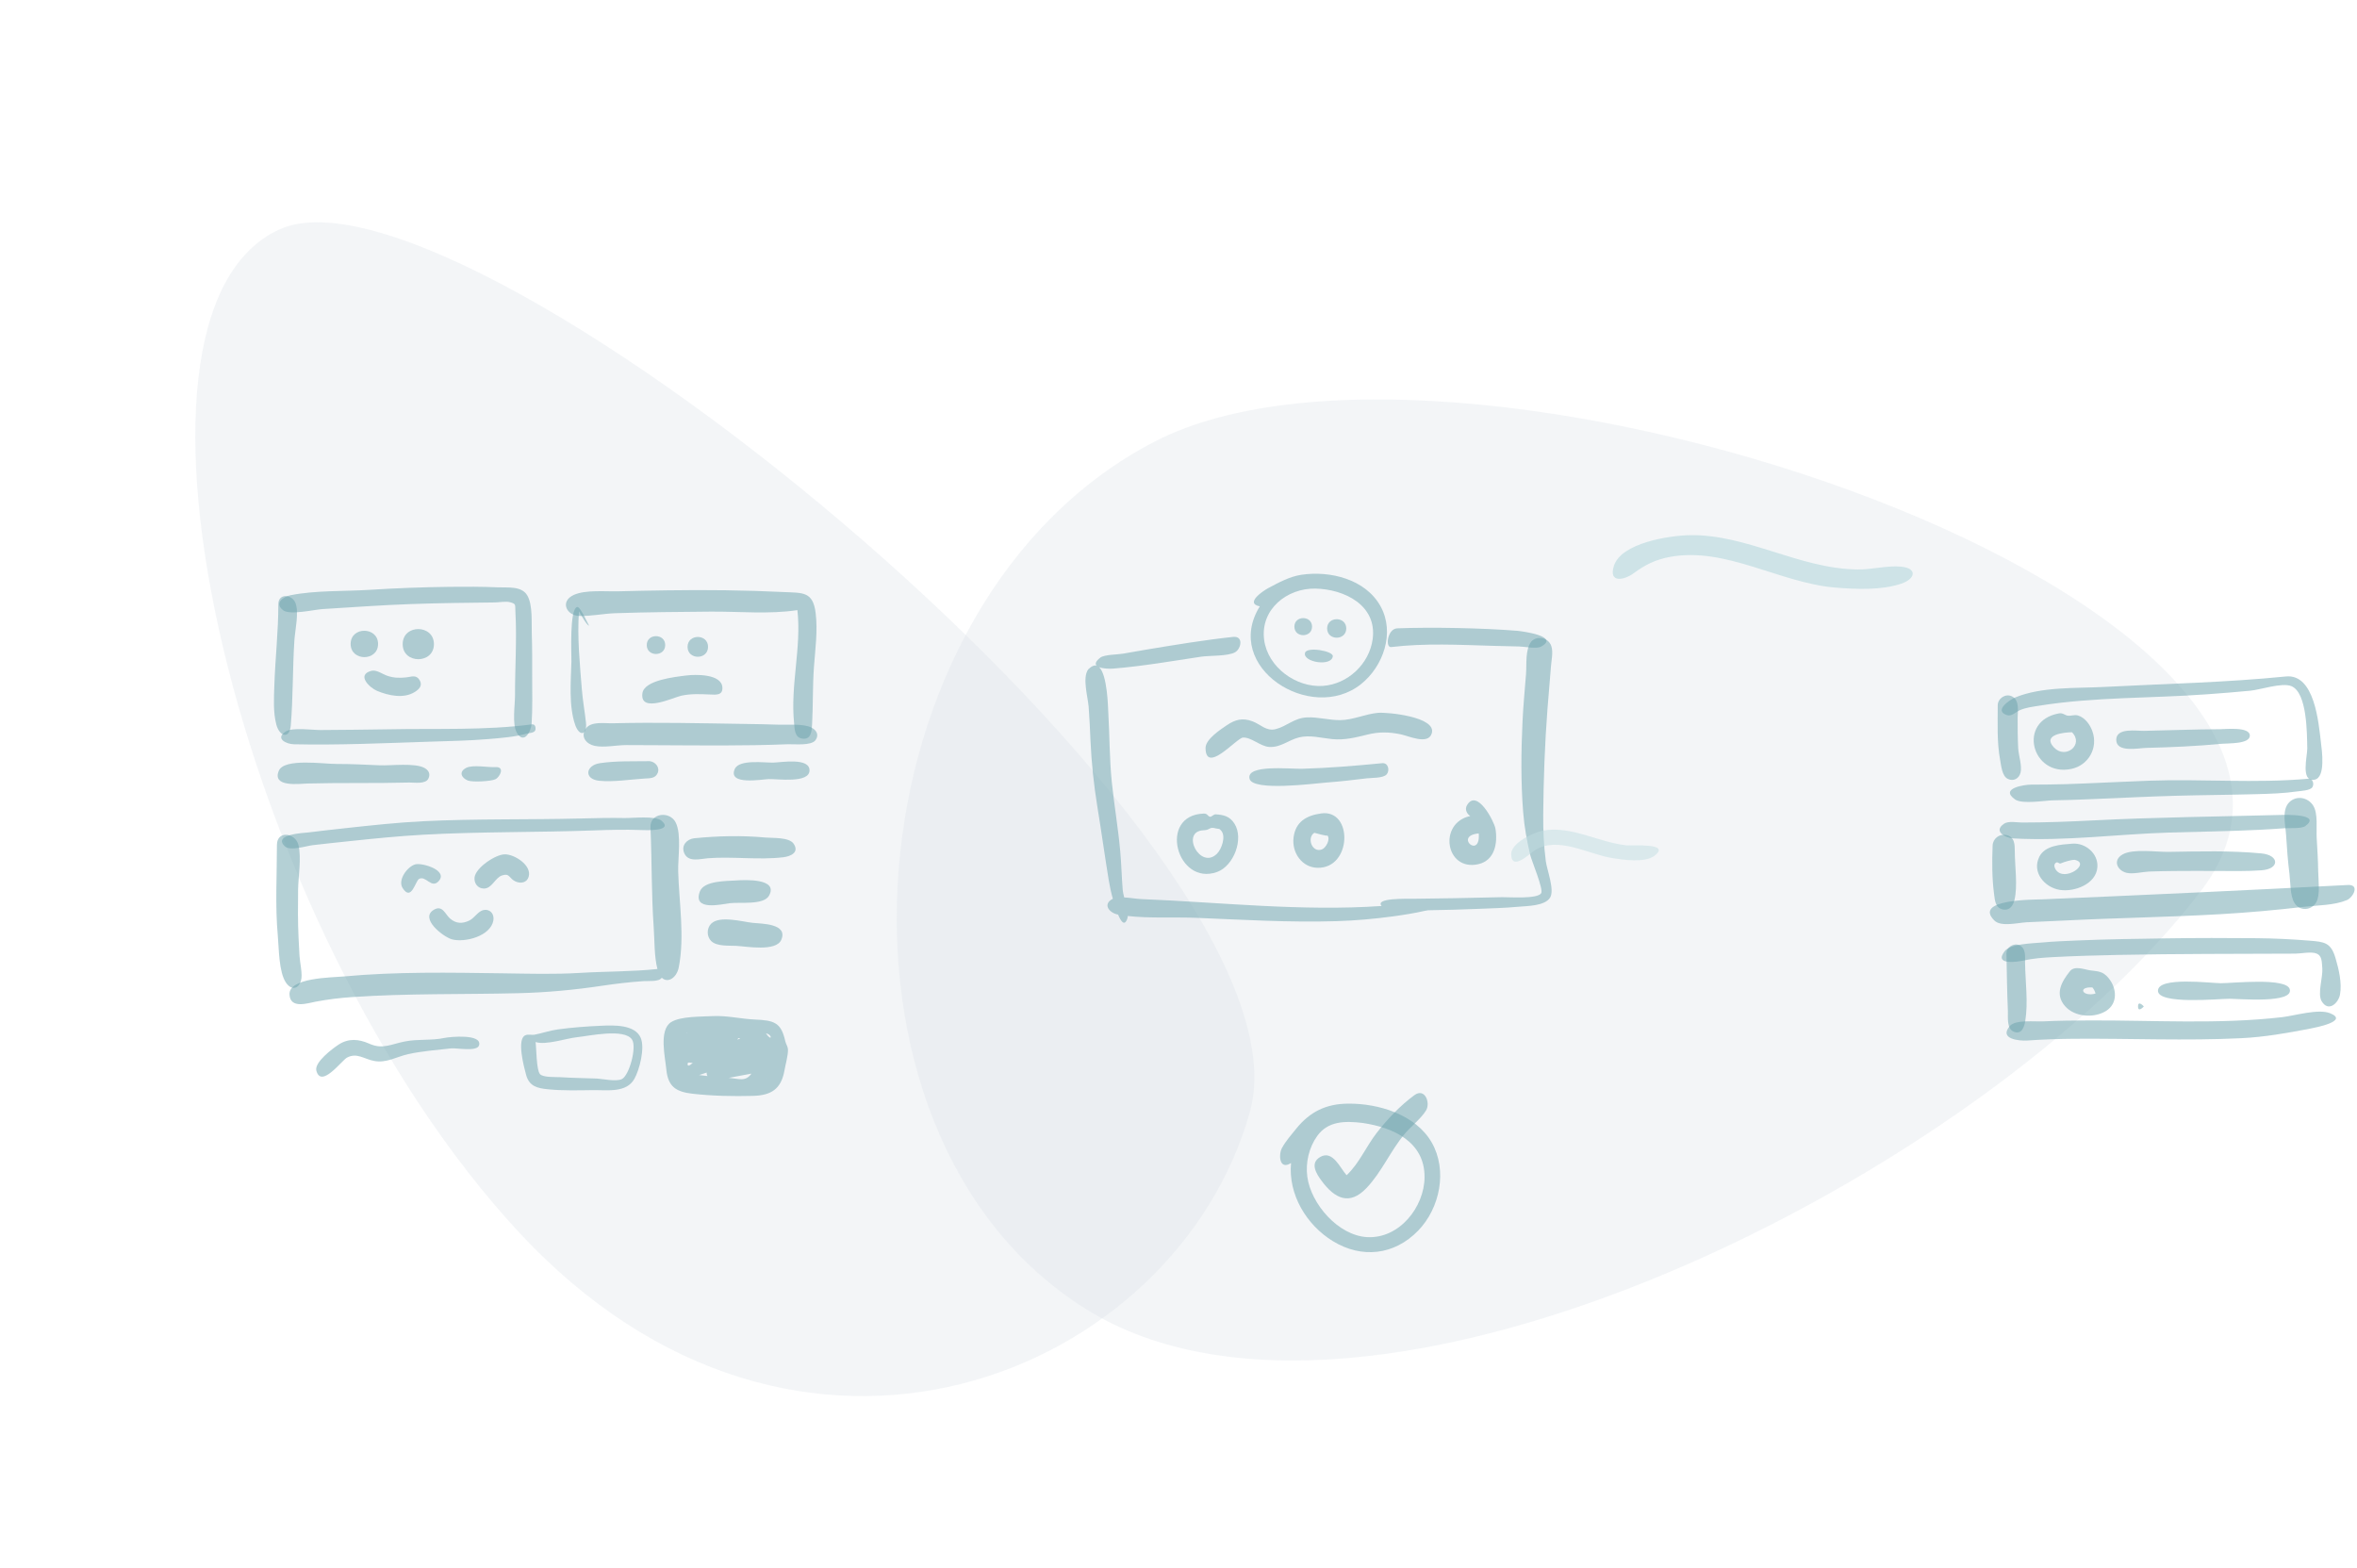
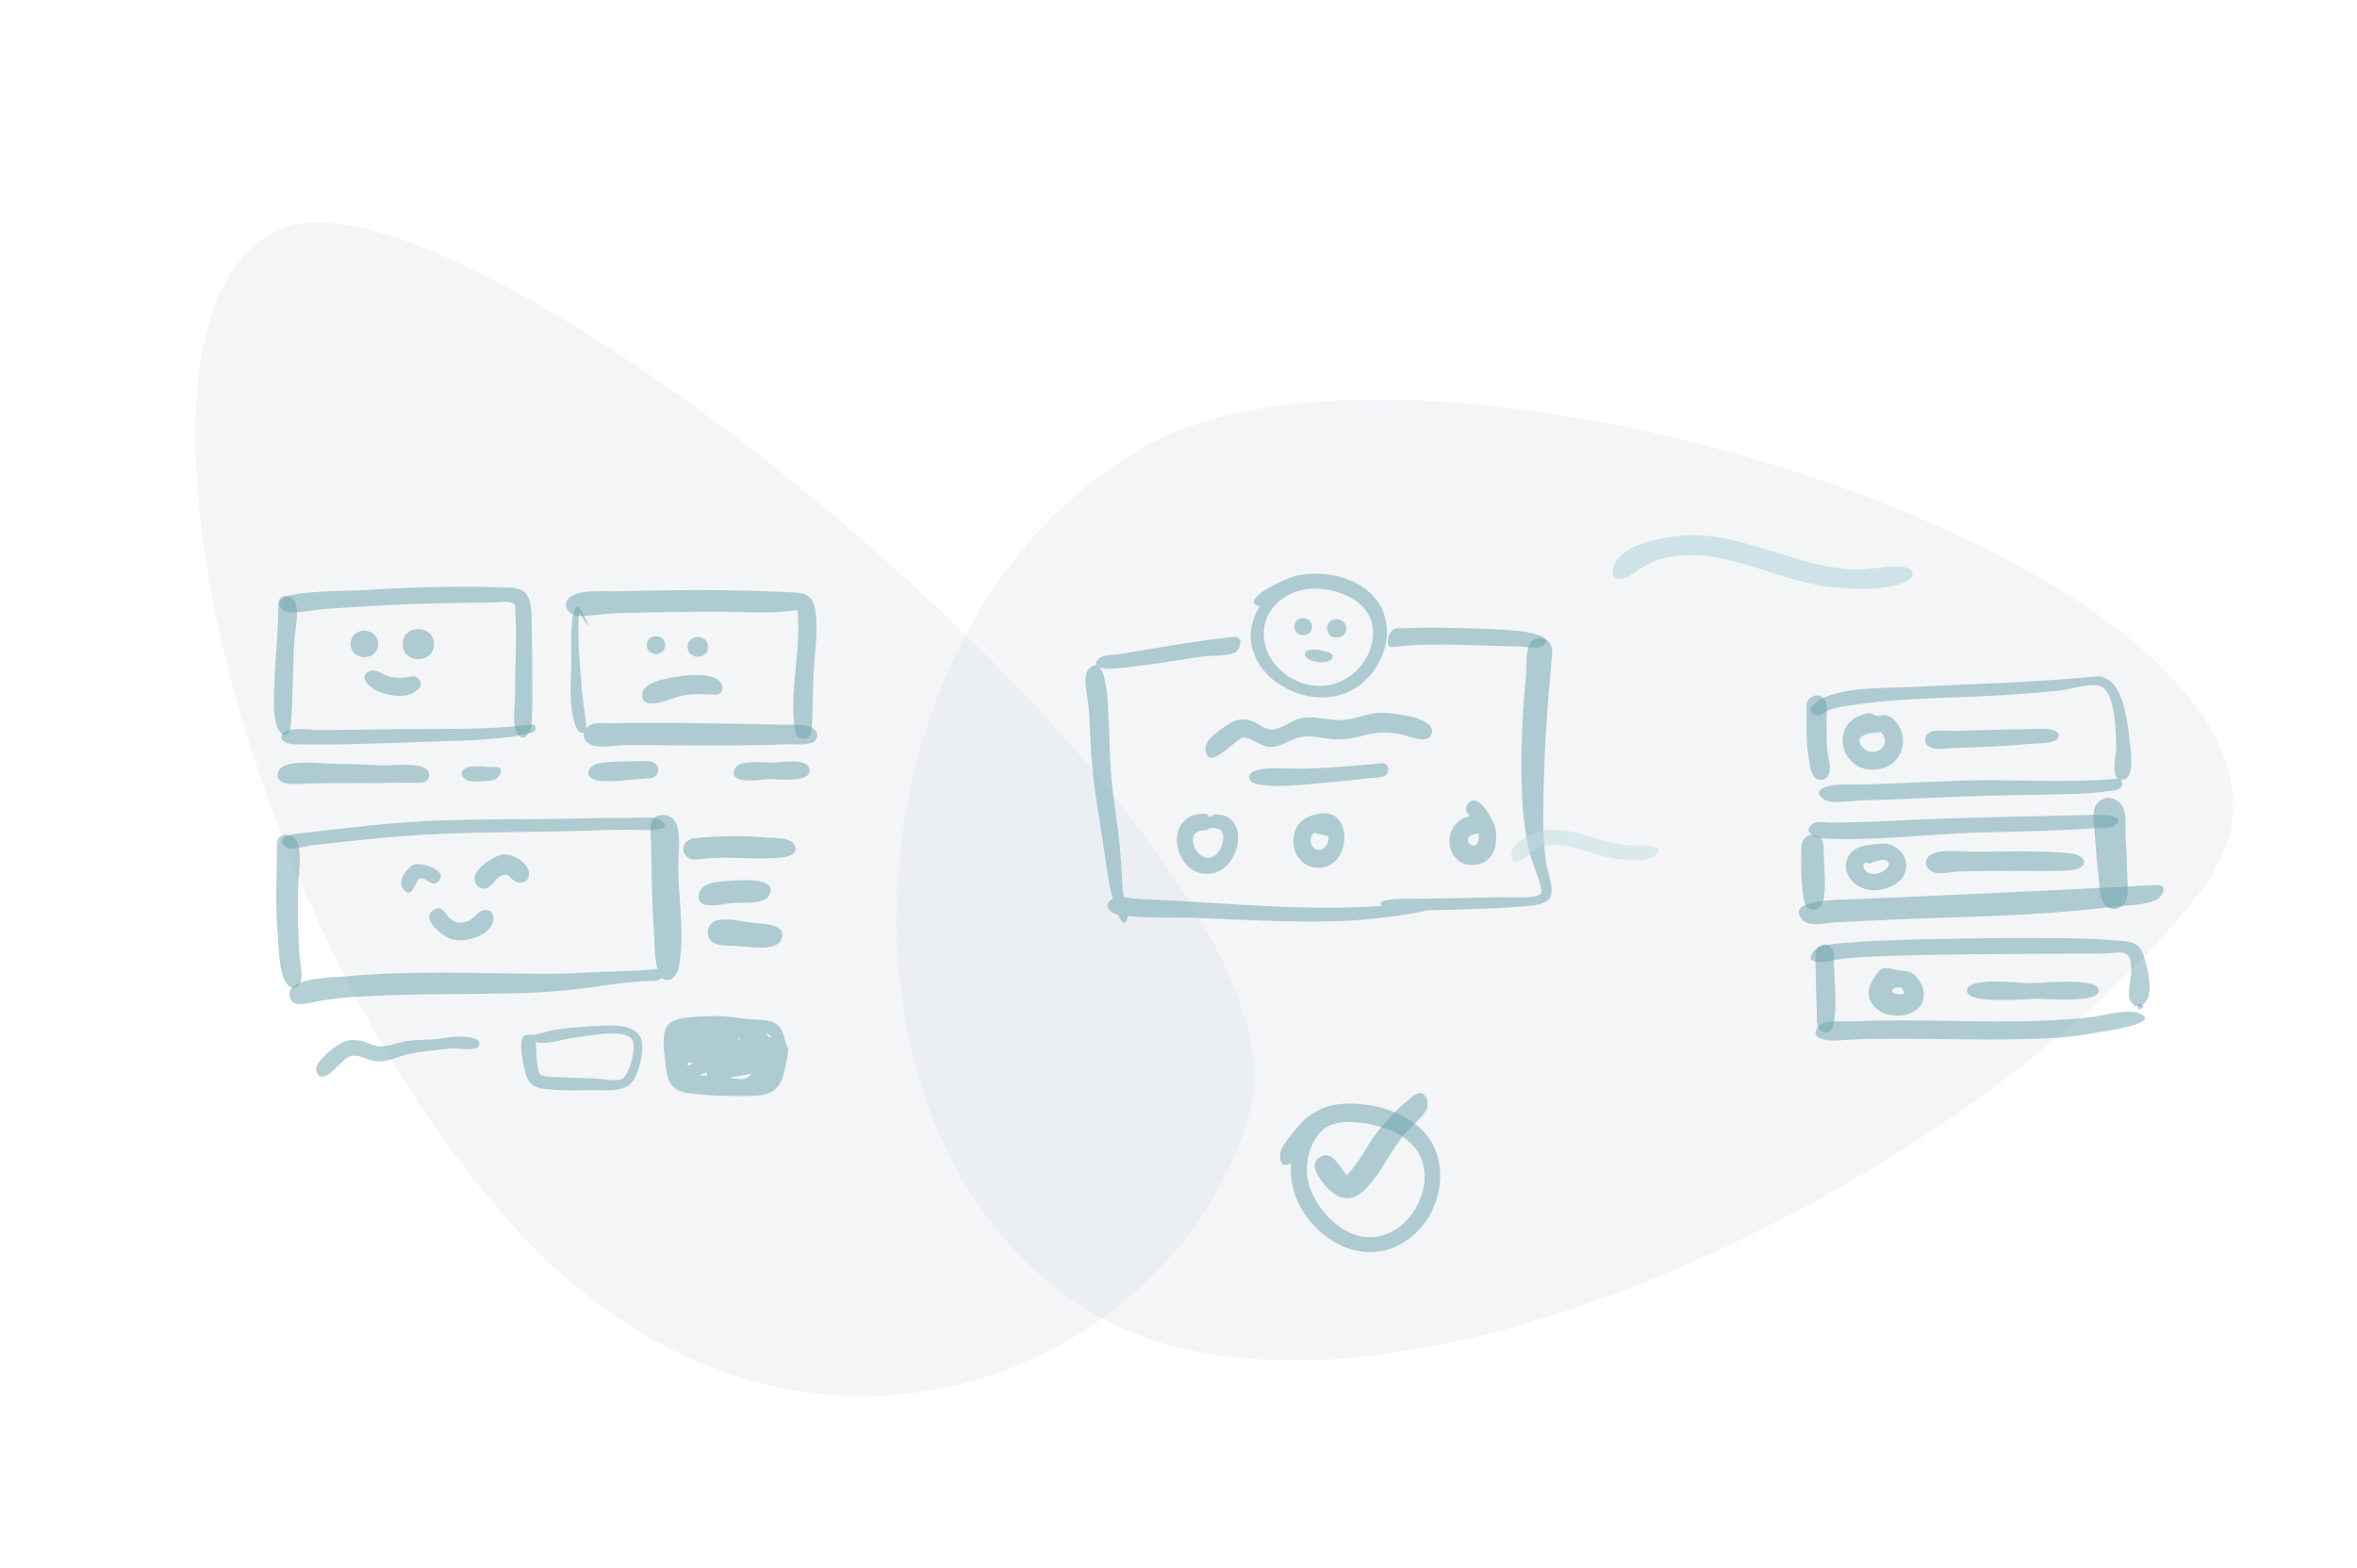
<svg xmlns="http://www.w3.org/2000/svg" width="370" height="246" viewBox="0 0 370 246" fill="none">
  <path opacity="0.346" fill-rule="evenodd" clip-rule="evenodd" d="M43.907 35.992C73.341 22.707 207.732 133.218 196.213 174.514C184.695 215.809 125.261 240.884 81.237 193.183C37.213 145.483 14.474 49.276 43.907 35.992Z" fill="#DDE3E9" />
  <path opacity="0.346" fill-rule="evenodd" clip-rule="evenodd" d="M181.254 69.314C229.622 44.293 379.473 95.151 345.575 139.76C311.676 184.368 214.736 233.203 170.416 205.452C126.096 177.7 132.886 94.335 181.254 69.314Z" fill="#DDE3E9" />
  <path opacity="0.5" fill-rule="evenodd" clip-rule="evenodd" d="M70.699 92.112C66.455 92.16 62.212 92.317 57.976 92.585C53.947 92.84 49.576 92.646 45.613 93.427C44.488 93.649 42.968 94.675 44.464 95.803C45.516 96.596 49.363 95.683 50.619 95.606C55.244 95.322 59.872 94.981 64.503 94.818C68.888 94.663 73.272 94.608 77.659 94.564C78.329 94.558 79.441 94.343 80.108 94.538C81.066 94.817 80.839 94.893 80.91 96.109C81.04 98.314 81.004 100.525 80.961 102.731C80.918 104.866 80.84 107.001 80.847 109.136C80.853 110.66 80.365 113.688 81.13 115.011C82.231 116.916 83.372 114.847 83.455 113.582C83.612 111.161 83.541 108.71 83.542 106.286C83.543 104.011 83.559 101.736 83.479 99.462C83.421 97.819 83.656 94.951 82.771 93.458C81.869 91.937 79.699 92.265 78.116 92.192C75.646 92.079 73.171 92.087 70.699 92.112Z" fill="#69A1AC" />
  <path opacity="0.5" fill-rule="evenodd" clip-rule="evenodd" d="M43.692 94.858C43.697 99.133 43.202 103.379 43.064 107.649C43 109.612 42.871 111.768 43.368 113.696C43.869 115.641 45.462 116.063 45.645 113.891C46.016 109.492 45.925 104.93 46.215 100.496C46.317 98.93 46.981 96.061 46.361 94.595C45.815 93.304 43.69 93.056 43.692 94.858Z" fill="#69A1AC" />
  <path opacity="0.5" fill-rule="evenodd" clip-rule="evenodd" d="M83.496 113.701C76.124 114.677 68.418 114.321 60.994 114.475C57.432 114.548 53.871 114.553 50.309 114.59C49.065 114.603 45.908 114.13 44.833 114.829C43.12 115.942 44.978 116.8 46.111 116.825C53.142 116.979 60.25 116.656 67.279 116.425C70.437 116.321 73.605 116.271 76.754 116.002C78.693 115.837 80.812 115.677 82.695 115.156C83.096 115.045 83.97 115.068 84.06 114.521C84.115 114.182 84.014 113.63 83.496 113.701Z" fill="#69A1AC" />
  <path opacity="0.5" fill-rule="evenodd" clip-rule="evenodd" d="M52.843 119.915C50.794 119.927 44.62 118.976 43.772 120.974C42.641 123.638 47.053 123.016 48.24 122.986C50.935 122.916 53.629 122.909 56.325 122.91C58.971 122.911 61.616 122.894 64.261 122.831C65.027 122.813 66.811 123.131 67.251 122.208C67.586 121.507 67.322 120.954 66.704 120.582C65.217 119.689 61.355 120.207 59.614 120.127C57.36 120.023 55.099 119.915 52.843 119.915Z" fill="#69A1AC" />
  <path opacity="0.5" fill-rule="evenodd" clip-rule="evenodd" d="M77.768 120.409C76.597 120.478 74.228 119.996 73.179 120.531C71.987 121.141 72.407 122.094 73.437 122.513C74.149 122.803 77.073 122.651 77.768 122.315C78.491 121.964 79.31 120.314 77.768 120.409Z" fill="#69A1AC" />
  <path opacity="0.5" fill-rule="evenodd" clip-rule="evenodd" d="M90.604 95.277C89.354 95.621 89.733 102.72 89.701 103.846C89.612 106.929 89.266 110.807 90.29 113.777C90.944 115.67 92.199 115.413 91.985 113.42C91.797 111.671 91.475 109.942 91.336 108.181C91.02 104.197 90.591 99.947 90.889 95.96C91.016 96.191 92.202 98.34 92.481 98.18C92.397 98.23 91.113 95.143 90.604 95.277Z" fill="#69A1AC" />
  <path opacity="0.5" fill-rule="evenodd" clip-rule="evenodd" d="M104.671 92.663C102.14 92.7 99.609 92.745 97.079 92.815C95.068 92.871 91.907 92.541 90.062 93.387C87.865 94.394 88.907 96.639 90.971 96.686C92.796 96.729 94.742 96.317 96.584 96.254C101.559 96.084 106.543 96.047 111.52 96.005C116.021 95.966 120.713 96.446 125.175 95.77C125.837 101.647 124.047 107.548 124.656 113.492C124.75 114.415 124.708 115.718 125.883 115.928C127.366 116.194 127.427 114.725 127.483 113.673C127.643 110.671 127.556 107.666 127.776 104.659C127.98 101.873 128.381 99.025 128.042 96.234C127.625 92.8 125.98 93.076 123.071 92.933C116.927 92.632 110.821 92.572 104.671 92.663Z" fill="#69A1AC" />
  <path opacity="0.5" fill-rule="evenodd" clip-rule="evenodd" d="M96.189 113.529C94.9 113.562 92.758 113.165 91.932 114.401C91.072 115.688 92.092 116.81 93.342 117.074C94.822 117.386 96.751 116.958 98.287 116.953C99.886 116.949 101.486 116.966 103.086 116.973C109.942 117 116.828 117.103 123.68 116.82C124.637 116.78 127.353 117.101 128.015 116.183C128.603 115.369 128.192 114.639 127.418 114.224C126.148 113.544 123.54 113.803 122.127 113.749C120.383 113.682 118.636 113.661 116.891 113.633C110.002 113.527 103.078 113.359 96.189 113.529Z" fill="#69A1AC" />
  <path opacity="0.5" fill-rule="evenodd" clip-rule="evenodd" d="M101.99 119.477C99.424 119.521 96.686 119.408 94.146 119.797C91.912 120.14 91.637 122.299 94.041 122.551C96.251 122.784 98.93 122.35 101.151 122.207C101.939 122.156 102.856 122.228 103.234 121.357C103.629 120.446 102.875 119.572 101.99 119.477Z" fill="#69A1AC" />
  <path opacity="0.5" fill-rule="evenodd" clip-rule="evenodd" d="M121.388 119.704C120.019 119.738 116.018 119.149 115.34 120.713C114.211 123.318 119.626 122.328 120.665 122.29C121.975 122.242 127.078 123.006 127.079 120.922C127.08 118.878 122.643 119.673 121.388 119.704Z" fill="#69A1AC" />
  <path opacity="0.5" fill-rule="evenodd" clip-rule="evenodd" d="M43.471 132.645C43.474 137.383 43.179 142.165 43.611 146.89C43.79 148.845 43.76 152.589 44.892 154.246C45.695 155.422 46.81 155.34 47.249 153.927C47.542 152.983 47.073 151.095 47.02 150.085C46.97 149.116 46.911 148.147 46.866 147.177C46.751 144.68 46.76 142.186 46.795 139.686C46.824 137.543 47.34 134.707 46.853 132.645C46.4 130.724 43.471 130.274 43.471 132.645Z" fill="#69A1AC" />
  <path opacity="0.5" fill-rule="evenodd" clip-rule="evenodd" d="M91.085 128.477C82.865 128.683 74.627 128.499 66.415 128.906C62.365 129.107 58.33 129.547 54.301 129.986C52.321 130.202 50.342 130.425 48.366 130.668C47.769 130.742 42.813 130.934 44.677 132.819C45.491 133.642 48.081 132.782 49.106 132.661C51.09 132.426 53.079 132.222 55.066 132.012C58.847 131.612 62.633 131.233 66.43 131.023C75.374 130.527 84.354 130.676 93.306 130.346C95.728 130.257 98.142 130.193 100.565 130.288C101.201 130.313 105.876 130.55 103.846 128.824C102.886 128.007 99.268 128.429 98.068 128.404C95.741 128.356 93.412 128.419 91.085 128.477Z" fill="#69A1AC" />
  <path opacity="0.5" fill-rule="evenodd" clip-rule="evenodd" d="M103.887 153.472C103.885 153.474 103.884 153.476 103.883 153.478C103.435 154.138 101.78 153.954 101.055 154.003C98.85 154.153 96.685 154.406 94.499 154.734C90.144 155.387 85.826 155.788 81.424 155.897C72.716 156.112 63.973 155.911 55.279 156.507C53.353 156.64 51.456 156.866 49.562 157.229C48.21 157.488 45.603 158.375 45.445 156.14C45.254 153.448 52.01 153.452 53.942 153.273C62.236 152.501 70.667 152.664 78.987 152.78C83.01 152.836 87.026 152.958 91.046 152.713C95.062 152.467 99.214 152.531 103.201 152.1C102.687 150.109 102.763 147.619 102.619 145.585C102.248 140.363 102.348 135.122 102.109 129.894C102.004 127.591 105.142 127.242 106.072 129.106C107.012 130.989 106.401 134.726 106.462 136.814C106.603 141.648 107.499 147.06 106.552 151.841C106.223 153.504 104.82 154.378 103.887 153.472Z" fill="#69A1AC" />
  <path opacity="0.5" fill-rule="evenodd" clip-rule="evenodd" d="M108.943 131.581C107.832 131.732 106.906 132.683 107.402 133.888C108.026 135.406 109.886 134.813 111.114 134.717C115.02 134.411 119.097 135.022 122.955 134.561C124.008 134.435 125.537 133.861 124.591 132.445C123.88 131.381 121.289 131.568 120.188 131.466C116.421 131.118 112.704 131.211 108.943 131.581Z" fill="#69A1AC" />
  <path opacity="0.5" fill-rule="evenodd" clip-rule="evenodd" d="M115.533 138.203C114.019 138.305 110.494 138.224 109.855 139.948C108.711 143.039 113.195 141.95 114.56 141.774C116.146 141.57 119.884 142.117 120.729 140.579C122.239 137.828 116.862 138.111 115.533 138.203Z" fill="#69A1AC" />
  <path opacity="0.5" fill-rule="evenodd" clip-rule="evenodd" d="M111.639 144.987C110.921 145.706 110.919 146.989 111.639 147.708C112.52 148.588 114.439 148.405 115.597 148.469C117.211 148.56 121.848 149.413 122.65 147.512C123.732 144.947 119.533 145.001 118.152 144.855C116.555 144.687 112.962 143.663 111.639 144.987Z" fill="#69A1AC" />
  <path opacity="0.5" fill-rule="evenodd" clip-rule="evenodd" d="M55.043 101.08C55.043 103.838 59.35 103.838 59.35 101.08C59.35 98.337 55.043 98.295 55.043 101.08Z" fill="#69A1AC" />
  <path opacity="0.5" fill-rule="evenodd" clip-rule="evenodd" d="M63.213 101.111C63.213 104.264 68.119 104.258 68.119 101.111C68.119 97.969 63.213 97.937 63.213 101.111Z" fill="#69A1AC" />
  <path opacity="0.5" fill-rule="evenodd" clip-rule="evenodd" d="M58.271 105.303C55.886 105.961 58.083 107.982 59.19 108.444C60.95 109.178 63.352 109.719 65.112 108.619C65.812 108.181 66.381 107.599 65.868 106.749C65.321 105.845 64.572 106.247 63.739 106.331C62.685 106.437 61.832 106.42 60.814 106.082C60.054 105.83 59.1 105.075 58.271 105.303Z" fill="#69A1AC" />
  <path opacity="0.5" fill-rule="evenodd" clip-rule="evenodd" d="M101.527 101.255C101.527 103.12 104.423 103.12 104.423 101.255C104.423 99.389 101.527 99.389 101.527 101.255Z" fill="#69A1AC" />
  <path opacity="0.5" fill-rule="evenodd" clip-rule="evenodd" d="M107.932 101.535C107.932 103.608 111.15 103.608 111.15 101.535C111.15 99.463 107.932 99.463 107.932 101.535Z" fill="#69A1AC" />
  <path opacity="0.5" fill-rule="evenodd" clip-rule="evenodd" d="M107.694 106.033C106.003 106.251 101.115 106.746 100.842 108.83C100.42 112.044 105.776 109.442 106.998 109.19C108.555 108.869 109.946 108.952 111.5 109.015C112.354 109.049 113.489 109.187 113.399 107.887C113.253 105.753 109.171 105.843 107.694 106.033Z" fill="#69A1AC" />
  <path opacity="0.5" fill-rule="evenodd" clip-rule="evenodd" d="M65.198 135.674C63.973 136 62.371 138.118 63.214 139.414C64.596 141.54 65.205 138.276 65.784 137.962C66.836 137.39 67.69 139.479 68.79 138.384C70.526 136.655 66.291 135.381 65.198 135.674Z" fill="#69A1AC" />
  <path opacity="0.5" fill-rule="evenodd" clip-rule="evenodd" d="M79.236 134.102C77.783 134.115 74.716 136.172 74.499 137.691C74.37 138.594 74.968 139.46 75.941 139.473C77.265 139.489 77.686 137.767 78.834 137.406C80.073 137.018 79.889 137.912 80.959 138.376C81.742 138.716 82.721 138.574 82.993 137.611C83.506 135.796 80.728 134.074 79.236 134.102Z" fill="#69A1AC" />
  <path opacity="0.5" fill-rule="evenodd" clip-rule="evenodd" d="M68.115 142.798C65.791 144.16 69.615 147.078 70.94 147.444C72.941 147.994 76.969 146.966 77.443 144.522C77.632 143.549 77.023 142.668 75.95 142.842C75.066 142.985 74.499 144.094 73.68 144.491C72.575 145.027 71.592 144.991 70.653 144.184C69.888 143.527 69.478 142.003 68.115 142.798Z" fill="#69A1AC" />
  <path opacity="0.5" fill-rule="evenodd" clip-rule="evenodd" d="M69.799 162.918C67.723 163.361 65.612 163.064 63.526 163.48C61.399 163.905 60.128 164.709 58.151 163.899C58.058 163.86 57.966 163.82 57.873 163.781C56.343 163.122 54.74 162.927 53.139 163.977C52.191 164.599 49.315 166.748 49.661 168.059C50.413 170.903 53.65 166.444 54.475 166.01C56.049 165.181 57.128 166.24 58.748 166.538C60.689 166.896 62.251 165.871 64.079 165.462C66.217 164.985 68.623 164.818 70.798 164.562C71.657 164.461 74.913 165.141 75.207 164.072C75.712 162.234 70.615 162.745 69.799 162.918Z" fill="#69A1AC" />
  <path opacity="0.5" fill-rule="evenodd" clip-rule="evenodd" d="M84.778 168.645C84.913 168.747 84.805 168.665 84.778 168.645V168.645ZM90.592 162.807C92.37 162.627 98.056 161.357 99.224 163.194C99.984 164.39 98.777 168.805 97.626 169.376C96.706 169.832 94.562 169.328 93.553 169.292C91.674 169.226 89.791 169.197 87.915 169.08C87.285 169.04 85.26 169.156 84.767 168.599C84.184 167.941 84.21 164.435 84.073 163.565C85.707 164.094 88.884 162.981 90.592 162.807ZM94.388 161.007C92.111 161.105 89.835 161.276 87.576 161.582C86.317 161.752 85.041 162.204 83.878 162.419C83.503 162.488 82.894 162.296 82.434 162.518C81.091 163.167 82.267 167.556 82.591 168.728C83.089 170.529 84.341 170.821 86.096 170.99C88.407 171.214 90.766 171.144 93.085 171.115C95.32 171.088 98.333 171.583 99.587 169.341C100.398 167.891 101.267 164.514 100.575 162.898C99.663 160.772 96.26 160.928 94.388 161.007Z" fill="#69A1AC" />
  <path opacity="0.5" fill-rule="evenodd" clip-rule="evenodd" d="M119.878 169.851C119.756 170.007 119.756 170.007 119.878 169.851V169.851ZM120.377 169.249C120.339 169.307 120.165 169.491 120.377 169.249V169.249ZM114.948 169.084C115.952 168.895 116.956 168.709 117.96 168.525C117.009 169.857 116.007 169.307 114.382 169.191C114.571 169.155 114.76 169.12 114.948 169.084ZM110.161 168.613C110.416 168.528 110.67 168.443 110.924 168.358C110.917 168.551 110.958 168.733 111.049 168.901C110.614 168.854 110.179 168.804 109.744 168.75C109.883 168.705 110.022 168.659 110.161 168.613ZM107.943 166.975C107.929 166.626 108.454 166.865 108.755 166.842C108.175 167.353 107.904 167.397 107.943 166.975ZM115.877 163.012C115.953 162.915 116.054 162.92 116.18 163.027C116.043 163.073 115.514 163.297 115.877 163.012ZM121.022 162.407C121.035 162.407 121.321 162.793 121.022 162.407V162.407ZM120.877 162.281C120.952 162.338 120.952 162.338 120.877 162.281V162.281ZM120.235 162.206C121.287 162.383 121.207 163.618 120.235 162.206V162.206ZM107.876 162.122C107.662 162.299 107.735 162.127 107.876 162.122V162.122ZM111.899 159.493C110.113 159.597 106.835 159.493 105.343 160.444C103.397 161.686 104.421 165.962 104.595 167.836C104.852 170.607 106.156 171.396 108.765 171.686C111.879 172.034 115.078 172.098 118.208 172.016C121.027 171.942 122.632 170.972 123.149 168.005C123.307 167.096 123.708 165.692 123.696 164.822C123.687 164.219 123.386 163.944 123.272 163.43C122.625 160.51 121.543 160.163 118.549 160.036C116.345 159.942 114.061 159.38 111.899 159.493Z" fill="#69A1AC" />
  <path opacity="0.5" fill-rule="evenodd" clip-rule="evenodd" d="M206.504 92.39C211.045 92.487 216.197 95 215.479 100.324C214.953 104.224 211.576 107.39 207.665 107.663C203.462 107.957 199.018 104.731 198.447 100.451C197.804 95.637 202.064 92.294 206.504 92.39ZM204.277 90.223C202.437 90.498 200.678 91.465 199.057 92.331C198.438 92.661 195.301 94.677 197.761 95.178C191.833 104.738 205.784 113.618 213.628 107.405C217.15 104.615 219.005 99.325 216.728 95.184C214.373 90.901 208.789 89.546 204.277 90.223Z" fill="#69A1AC" />
  <path opacity="0.5" fill-rule="evenodd" clip-rule="evenodd" d="M203.192 98.361C203.192 100.146 205.964 100.146 205.964 98.361C205.964 96.575 203.192 96.575 203.192 98.361Z" fill="#69A1AC" />
  <path opacity="0.5" fill-rule="evenodd" clip-rule="evenodd" d="M208.331 98.647C208.331 100.582 211.336 100.582 211.336 98.647C211.336 96.711 208.331 96.711 208.331 98.647Z" fill="#69A1AC" />
  <path opacity="0.5" fill-rule="evenodd" clip-rule="evenodd" d="M204.863 102.475C204.459 103.944 209.069 104.697 209.223 102.997C209.296 102.185 205.144 101.45 204.863 102.475Z" fill="#69A1AC" />
  <path opacity="0.5" fill-rule="evenodd" clip-rule="evenodd" d="M218.379 101.567C223.684 100.931 229.155 101.225 234.486 101.378C235.82 101.416 237.154 101.454 238.488 101.476C239.337 101.49 241.169 101.897 241.909 101.5C244.941 99.874 238.993 99.088 238.151 99.013C232.849 98.577 224.665 98.421 219.347 98.627C217.774 98.688 217.434 101.681 218.379 101.567Z" fill="#69A1AC" />
  <path opacity="0.5" fill-rule="evenodd" clip-rule="evenodd" d="M242.253 127.941C242.298 122.383 242.498 116.786 242.925 111.244C243.099 108.985 243.308 106.729 243.481 104.47C243.562 103.406 243.94 101.915 243.315 100.982C242.67 100.02 241.256 99.82 240.405 100.672C239.385 101.993 239.681 104.208 239.554 105.805C239.359 108.261 239.124 110.715 239.007 113.175C238.78 117.938 238.727 122.784 239.11 127.54C239.291 129.785 239.683 131.975 240.204 134.163C240.441 135.16 242.33 139.598 241.933 140.21C241.317 141.159 236.77 140.801 235.784 140.827C233.252 140.895 230.72 140.939 228.188 140.988C226.021 141.029 223.853 141.059 221.685 141.078C220.824 141.085 215.766 140.932 216.888 142.208C204.342 143.083 191.556 141.623 179.087 141.123C178.457 141.097 177.426 140.918 176.475 140.867C176.361 140.407 176.267 139.997 176.244 139.712C176.08 137.707 176.038 135.697 175.86 133.693C175.535 130.027 174.904 126.398 174.529 122.739C174.155 119.083 174.193 115.417 173.975 111.752C173.938 111.124 173.849 105.981 172.551 104.731C173.167 104.964 174.159 104.995 174.73 104.948C179.356 104.575 183.948 103.772 188.534 103.082C189.846 102.884 192.824 103.024 193.912 102.368C194.854 101.8 195.226 99.81 193.588 99.971C189.015 100.461 184.467 101.221 179.93 101.97C178.716 102.17 177.506 102.384 176.296 102.603C175.487 102.749 173.354 102.737 172.727 103.225C171.966 103.816 171.885 104.219 172.143 104.486C171.784 104.388 171.354 104.543 170.838 105.059C169.862 106.33 170.78 109.459 170.896 110.949C171.036 112.736 171.105 114.527 171.186 116.317C171.343 119.782 171.706 123.199 172.263 126.622C172.888 130.456 173.419 134.307 174.046 138.14C174.209 139.138 174.421 140.112 174.693 141.076C173.005 141.939 174.152 143.312 175.491 143.555C175.5 143.557 175.51 143.558 175.52 143.56C175.937 144.577 176.52 145.52 176.976 144.156C177.011 144.052 177.027 143.923 177.031 143.779C180.487 144.17 184.286 143.927 187.689 144.066C195.06 144.367 202.476 144.819 209.854 144.59C212.775 144.499 215.704 144.24 218.601 143.85C220.298 143.622 222.001 143.349 223.671 142.971C223.79 142.944 223.972 142.915 224.182 142.881C224.217 142.88 224.251 142.879 224.284 142.879C226.841 142.84 229.395 142.771 231.95 142.665C234.095 142.576 236.248 142.53 238.386 142.328C239.714 142.202 242.52 142.226 243.335 140.891C244.076 139.676 242.837 136.549 242.661 135.185C242.351 132.784 242.233 130.361 242.253 127.941Z" fill="#69A1AC" />
  <path opacity="0.5" fill-rule="evenodd" clip-rule="evenodd" d="M216.342 111.891C214.299 112.066 212.409 113.025 210.348 113.037C208.617 113.047 206.913 112.53 205.173 112.606C203.132 112.695 202.009 114.015 200.221 114.457C198.797 114.808 197.901 113.718 196.649 113.236C195.068 112.628 193.9 112.942 192.545 113.863C191.549 114.539 189.228 116.057 189.246 117.426C189.299 121.57 194.134 115.845 195.109 115.776C196.404 115.683 197.851 117.16 199.23 117.244C201.052 117.355 202.22 116.181 203.898 115.753C205.594 115.32 207.428 115.85 209.129 116.015C211.07 116.203 212.768 115.77 214.646 115.307C216.465 114.858 218.016 114.882 219.864 115.259C221.112 115.513 224.22 116.992 224.766 115.09C225.51 112.5 217.77 111.769 216.342 111.891Z" fill="#69A1AC" />
  <path opacity="0.5" fill-rule="evenodd" clip-rule="evenodd" d="M216.963 119.796C212.777 120.202 208.566 120.558 204.36 120.672C202.539 120.722 195.537 119.941 196.158 122.256C196.69 124.24 206.219 122.991 208.159 122.839C210.302 122.673 212.441 122.44 214.573 122.171C215.328 122.075 217.153 122.174 217.686 121.54C218.194 120.936 217.944 119.697 216.963 119.796Z" fill="#69A1AC" />
  <path opacity="0.5" fill-rule="evenodd" clip-rule="evenodd" d="M188.084 130.336C187.989 130.376 187.989 130.376 188.084 130.336V130.336ZM188.967 130.324C190.011 130.291 189.787 129.741 190.828 130.027C191.309 130.16 191.358 129.963 191.73 130.422C192.456 131.318 191.772 133.268 191.056 133.989C188.405 136.661 185.224 130.443 188.967 130.324ZM188.967 127.703C181.71 127.947 184.747 139.157 191.063 136.869C193.672 135.924 195.311 131.666 193.777 129.273C193.03 128.109 192.079 127.902 190.828 127.822C190.538 127.803 190.173 128.225 189.992 128.206C189.561 128.16 189.601 127.679 188.967 127.703Z" fill="#69A1AC" />
  <path opacity="0.5" fill-rule="evenodd" clip-rule="evenodd" d="M206.322 130.72C206.193 130.68 208.614 131.384 208.349 131.108C208.914 131.696 208.154 133.086 207.515 133.329C205.966 133.917 205.097 131.509 206.322 130.72ZM207.396 127.68C205.124 128.002 203.37 128.948 203.06 131.475C202.773 133.808 204.349 136.17 206.835 136.215C212.253 136.314 212.418 126.979 207.396 127.68Z" fill="#69A1AC" />
  <path opacity="0.5" fill-rule="evenodd" clip-rule="evenodd" d="M232.131 130.822C232.449 134.964 228.154 131.173 232.131 130.822V130.822ZM230.288 126.391C229.913 127.033 230.233 127.714 230.8 128.088C225.734 129.158 226.881 136.782 232.036 135.655C234.658 135.083 235.14 132.326 234.749 130.05C234.563 128.968 231.866 123.693 230.288 126.391Z" fill="#69A1AC" />
  <path opacity="0.5" fill-rule="evenodd" clip-rule="evenodd" d="M242.273 130.369C240.763 130.637 237.193 132.305 237.224 134.096C237.273 136.893 240.307 133.838 240.982 133.428C244.607 131.221 249.304 134.08 253.079 134.689C254.81 134.968 258.196 135.483 259.725 134.323C262.443 132.26 256.156 132.777 255.355 132.694C251.002 132.244 246.672 129.583 242.273 130.369Z" fill="#C1DEE2" />
-   <path opacity="0.5" fill-rule="evenodd" clip-rule="evenodd" d="M313.604 110.709C313.603 113.57 313.458 116.49 313.985 119.317C314.145 120.173 314.271 121.812 315.174 122.256C316.081 122.702 316.96 122.201 317.185 121.271C317.448 120.19 316.871 118.571 316.813 117.435C316.733 115.884 316.727 114.331 316.727 112.778C316.726 111.657 317.095 109.853 315.771 109.276C314.787 108.846 313.604 109.644 313.604 110.709Z" fill="#69A1AC" />
-   <path opacity="0.5" fill-rule="evenodd" clip-rule="evenodd" d="M358.835 106.183C349.356 107.135 339.74 107.333 330.227 107.829C325.829 108.058 320.514 107.766 316.371 109.468C315.602 109.784 312.847 111.543 315.084 112.26C315.781 112.483 316.489 111.732 317.062 111.48C318.015 111.062 319.119 110.932 320.136 110.769C328.781 109.38 337.823 109.622 346.556 108.973C348.794 108.807 351.033 108.636 353.266 108.416C354.861 108.259 358.215 107.109 359.687 107.698C362.203 108.703 362.144 115.233 362.194 117.478C362.22 118.64 361.092 122.809 363.333 122.386C365.127 122.048 364.477 117.717 364.338 116.532C363.971 113.427 363.345 105.726 358.835 106.183Z" fill="#69A1AC" />
-   <path opacity="0.5" fill-rule="evenodd" clip-rule="evenodd" d="M362.331 122.236C354.097 122.979 345.674 122.25 337.406 122.542C333.072 122.696 328.743 122.94 324.409 123.083C322.535 123.145 320.658 123.148 318.783 123.161C317.886 123.167 313.804 123.711 316.329 125.489C317.447 126.277 321.01 125.642 322.293 125.627C324.22 125.604 326.146 125.524 328.072 125.449C332.532 125.274 336.99 125.033 341.453 124.912C345.722 124.796 349.993 124.772 354.262 124.656C356.386 124.598 358.539 124.533 360.644 124.223C361.119 124.153 362.662 124.098 362.992 123.568C363.304 123.067 363.085 122.163 362.331 122.236Z" fill="#69A1AC" />
-   <path opacity="0.5" fill-rule="evenodd" clip-rule="evenodd" d="M321.864 116.054C321.819 116.159 321.819 116.159 321.864 116.054V116.054ZM325.429 114.97C325.559 115.025 325.559 115.025 325.429 114.97V114.97ZM325.262 114.94C327.184 116.899 324.229 119.237 322.429 117.325C320.518 115.297 324.025 114.947 325.262 114.94ZM323.224 111.977C316.606 113.155 318.949 121.976 325.131 120.701C327.845 120.141 329.397 117.407 328.463 114.781C328.098 113.755 327.302 112.629 326.194 112.306C325.642 112.145 325.154 112.398 324.627 112.339C324.126 112.282 323.847 111.865 323.224 111.977Z" fill="#69A1AC" />
-   <path opacity="0.5" fill-rule="evenodd" clip-rule="evenodd" d="M348.555 114.46C344.563 114.472 340.571 114.642 336.581 114.718C335.357 114.741 332.211 114.193 332.206 116.123C332.201 118.184 335.705 117.423 336.871 117.395C340.83 117.301 344.798 117.127 348.74 116.75C349.736 116.655 353.184 116.819 353.18 115.465C353.177 114.03 349.359 114.46 348.555 114.46Z" fill="#69A1AC" />
-   <path opacity="0.5" fill-rule="evenodd" clip-rule="evenodd" d="M358.087 127.917C348.216 128.182 338.36 128.274 328.497 128.78C324.808 128.969 321.124 129.109 317.429 129.109C316.718 129.109 315.285 128.834 314.615 129.282C312.798 130.497 314.867 131.54 316.052 131.606C324.154 132.056 332.374 130.937 340.472 130.684C345.212 130.536 349.954 130.492 354.692 130.251C355.985 130.185 357.277 130.109 358.568 130.009C359.31 129.951 361.273 130.109 361.872 129.675C364.491 127.779 358.97 127.894 358.087 127.917Z" fill="#69A1AC" />
-   <path opacity="0.5" fill-rule="evenodd" clip-rule="evenodd" d="M312.798 132.744C312.705 135.303 312.695 137.818 313.03 140.363C313.162 141.364 313.222 142.501 314.396 142.755C315.462 142.986 316.003 142.18 316.224 141.286C316.763 139.103 316.288 135.96 316.282 133.692C316.279 132.571 316.278 131.316 314.892 131.062C313.835 130.869 312.838 131.633 312.798 132.744Z" fill="#69A1AC" />
-   <path opacity="0.5" fill-rule="evenodd" clip-rule="evenodd" d="M368.55 138.914C352.571 139.756 336.614 140.491 320.624 141.167C319.377 141.219 309.689 141.114 313.076 144.492C314.122 145.535 316.817 144.829 318.17 144.763C320.203 144.663 322.237 144.586 324.27 144.483C332.33 144.073 340.411 143.962 348.465 143.501C352.898 143.248 357.32 142.852 361.729 142.335C363.826 142.09 366.43 142.115 368.394 141.293C369.404 140.871 370.495 138.81 368.55 138.914Z" fill="#69A1AC" />
-   <path opacity="0.5" fill-rule="evenodd" clip-rule="evenodd" d="M359.362 125.931C358.147 127.142 358.772 129.529 358.864 131.025C358.99 133.083 359.143 135.143 359.4 137.19C359.567 138.52 359.478 140.59 360.188 141.738C361.018 143.084 362.848 142.935 363.599 141.635C364.263 140.486 363.927 138.068 363.91 136.794C363.886 135.032 363.776 133.268 363.672 131.511C363.584 130.041 363.917 127.687 363.109 126.43C362.288 125.152 360.501 124.799 359.362 125.931Z" fill="#69A1AC" />
-   <path opacity="0.5" fill-rule="evenodd" clip-rule="evenodd" d="M322.84 135.323C322.698 135.433 322.698 135.433 322.84 135.323V135.323ZM325.678 134.967C328.326 135.5 324.044 138.592 322.691 136.47C322.48 136.138 322.37 135.731 322.709 135.443C323.019 135.179 323.214 135.645 323.506 135.52C324.01 135.304 325.141 134.947 325.678 134.967ZM325.313 132.429C323.505 132.572 321.019 132.684 320.124 134.496C318.922 136.93 320.978 139.315 323.357 139.685C325.646 140.041 329.063 138.774 329.246 136.104C329.394 133.951 327.347 132.264 325.313 132.429Z" fill="#69A1AC" />
-   <path opacity="0.5" fill-rule="evenodd" clip-rule="evenodd" d="M340.407 133.716C338.536 133.747 334.857 133.193 333.226 134.105C331.613 135.008 332.332 136.616 333.804 137C334.777 137.254 336.367 136.844 337.38 136.803C338.713 136.749 340.046 136.737 341.38 136.719C343.622 136.688 345.863 136.714 348.106 136.714C350.396 136.714 352.726 136.776 355.012 136.608C357.905 136.395 357.827 134.229 354.998 133.958C350.192 133.498 345.229 133.641 340.407 133.716Z" fill="#69A1AC" />
  <path opacity="0.5" fill-rule="evenodd" clip-rule="evenodd" d="M335.626 157.978C335.626 159.007 336.54 157.978 336.533 157.978C336.54 157.978 335.626 156.948 335.626 157.978Z" fill="#69A1AC" />
-   <path opacity="0.5" fill-rule="evenodd" clip-rule="evenodd" d="M314.97 149.693C315.029 152.684 315.067 155.679 315.195 158.668C315.236 159.613 314.965 161.459 316.111 161.941C317.386 162.477 317.782 161.14 317.929 160.234C318.395 157.364 317.939 154.087 317.894 151.183C317.879 150.207 318.09 148.85 316.982 148.364C316.079 147.967 314.952 148.703 314.97 149.693Z" fill="#69A1AC" />
-   <path opacity="0.5" fill-rule="evenodd" clip-rule="evenodd" d="M364.167 149.739C364.243 149.918 364.243 149.918 364.167 149.739V149.739ZM364.274 149.709C364.335 149.735 364.583 149.838 364.274 149.709V149.709ZM340.106 147.291C335.513 147.363 330.918 147.418 326.328 147.614C324.369 147.698 322.388 147.766 320.436 147.951C319.053 148.081 315.619 148.136 314.722 149.266C312.871 151.598 316.796 150.962 317.641 150.772C319.179 150.428 320.749 150.317 322.321 150.234C325.731 150.054 329.142 149.958 332.556 149.89C341.814 149.703 351.08 149.732 360.34 149.69C361.236 149.686 362.857 149.325 363.685 149.688C364.514 150.051 364.467 150.945 364.554 151.983C364.668 153.363 363.758 155.994 364.451 157.155C365.528 158.956 367.093 157.427 367.332 156.114C367.663 154.299 367.139 152.12 366.626 150.386C365.902 147.939 364.898 147.842 362.531 147.65C359.765 147.427 357.01 147.291 354.235 147.266C349.527 147.223 344.815 147.218 340.106 147.291Z" fill="#69A1AC" />
-   <path opacity="0.5" fill-rule="evenodd" clip-rule="evenodd" d="M358.271 159.658C348.31 160.814 338.065 160.133 328.05 160.174C325.615 160.184 323.178 160.203 320.745 160.321C319.46 160.383 316.414 160.029 315.533 161.02C313.678 163.11 317.021 163.414 318.241 163.328C320.708 163.152 323.182 163.072 325.655 163.053C334.369 162.986 343.131 163.392 351.837 162.962C355.485 162.782 359.051 162.158 362.631 161.461C363.424 161.307 368.853 160.275 365.757 159.037C363.927 158.306 360.193 159.433 358.271 159.658Z" fill="#69A1AC" />
-   <path opacity="0.5" fill-rule="evenodd" clip-rule="evenodd" d="M329.187 155.832C329.117 155.921 329.117 155.921 329.187 155.832V155.832ZM329.12 155.817C329.096 155.881 329.023 156.039 329.12 155.817V155.817ZM328.491 155.006C328.506 155.025 328.565 155.101 328.491 155.006V155.006ZM328.467 155C328.707 155.287 328.869 155.606 328.952 155.958C326.888 156.517 326.093 154.848 328.467 155ZM328.337 154.922C328.337 154.922 328.628 155.045 328.337 154.922V154.922ZM324.946 152.435C323.611 154.098 322.508 156.037 324.173 157.937C325.662 159.635 328.658 159.855 330.548 158.72C332.495 157.552 332.326 155.092 330.968 153.486C330.094 152.452 329.385 152.481 328.117 152.312C327.253 152.197 325.679 151.525 324.946 152.435Z" fill="#69A1AC" />
-   <path opacity="0.5" fill-rule="evenodd" clip-rule="evenodd" d="M338.754 155.513C338.754 157.728 348.318 156.775 350.02 156.772C351.445 156.77 360.063 157.557 359.445 155.277C358.936 153.404 350.447 154.335 348.64 154.332C347.077 154.33 338.754 153.257 338.754 155.513Z" fill="#69A1AC" />
+   <path opacity="0.5" fill-rule="evenodd" clip-rule="evenodd" d="M283.604 110.709C283.603 113.57 283.458 116.49 283.985 119.317C284.145 120.173 284.271 121.812 285.174 122.256C286.081 122.702 286.96 122.201 287.185 121.271C287.448 120.19 286.871 118.571 286.813 117.435C286.733 115.884 286.727 114.331 286.727 112.778C286.726 111.657 287.095 109.853 285.771 109.276C284.787 108.846 283.604 109.644 283.604 110.709Z" fill="#69A1AC" />
+   <path opacity="0.5" fill-rule="evenodd" clip-rule="evenodd" d="M328.835 106.183C319.356 107.135 309.74 107.333 300.227 107.829C295.829 108.058 290.514 107.766 286.371 109.468C285.602 109.784 282.847 111.543 285.084 112.26C285.781 112.483 286.489 111.732 287.062 111.48C288.015 111.062 289.119 110.932 290.136 110.769C298.781 109.38 307.823 109.622 316.556 108.973C318.794 108.807 321.033 108.636 323.266 108.416C324.861 108.259 328.215 107.109 329.687 107.698C332.203 108.703 332.144 115.233 332.194 117.478C332.22 118.64 331.092 122.809 333.333 122.386C335.127 122.048 334.477 117.717 334.338 116.532C333.971 113.427 333.345 105.726 328.835 106.183Z" fill="#69A1AC" />
+   <path opacity="0.5" fill-rule="evenodd" clip-rule="evenodd" d="M332.331 122.236C324.097 122.979 315.674 122.25 307.406 122.542C303.072 122.696 298.743 122.94 294.409 123.083C292.535 123.145 290.658 123.148 288.783 123.161C287.886 123.167 283.804 123.711 286.329 125.489C287.447 126.277 291.01 125.642 292.293 125.627C294.22 125.604 296.146 125.524 298.072 125.449C302.532 125.274 306.99 125.033 311.453 124.912C315.722 124.796 319.993 124.772 324.262 124.656C326.386 124.598 328.539 124.533 330.644 124.223C331.119 124.153 332.662 124.098 332.992 123.568C333.304 123.067 333.085 122.163 332.331 122.236Z" fill="#69A1AC" />
+   <path opacity="0.5" fill-rule="evenodd" clip-rule="evenodd" d="M291.864 116.054C291.819 116.159 291.819 116.159 291.864 116.054V116.054ZM295.429 114.97C295.559 115.025 295.559 115.025 295.429 114.97V114.97ZM295.262 114.94C297.184 116.899 294.229 119.237 292.429 117.325C290.518 115.297 294.025 114.947 295.262 114.94ZM293.224 111.977C286.606 113.155 288.949 121.976 295.131 120.701C297.845 120.141 299.397 117.407 298.463 114.781C298.098 113.755 297.302 112.629 296.194 112.306C295.642 112.145 295.154 112.398 294.627 112.339C294.126 112.282 293.847 111.865 293.224 111.977Z" fill="#69A1AC" />
+   <path opacity="0.5" fill-rule="evenodd" clip-rule="evenodd" d="M318.555 114.46C314.563 114.472 310.571 114.642 306.581 114.718C305.357 114.741 302.211 114.193 302.206 116.123C302.201 118.184 305.705 117.423 306.871 117.395C310.83 117.301 314.798 117.127 318.74 116.75C319.736 116.655 323.184 116.819 323.18 115.465C323.177 114.03 319.359 114.46 318.555 114.46Z" fill="#69A1AC" />
+   <path opacity="0.5" fill-rule="evenodd" clip-rule="evenodd" d="M328.087 127.917C318.216 128.182 308.36 128.274 298.497 128.78C294.808 128.969 291.124 129.109 287.429 129.109C286.718 129.109 285.285 128.834 284.615 129.282C282.798 130.497 284.867 131.54 286.052 131.606C294.154 132.056 302.374 130.937 310.472 130.684C315.212 130.536 319.954 130.492 324.692 130.251C325.985 130.185 327.277 130.109 328.568 130.009C329.31 129.951 331.273 130.109 331.872 129.675C334.491 127.779 328.97 127.894 328.087 127.917Z" fill="#69A1AC" />
+   <path opacity="0.5" fill-rule="evenodd" clip-rule="evenodd" d="M282.798 132.744C282.705 135.303 282.695 137.818 283.03 140.363C283.162 141.364 283.222 142.501 284.396 142.755C285.462 142.986 286.003 142.18 286.224 141.286C286.763 139.103 286.288 135.96 286.282 133.692C286.279 132.571 286.278 131.316 284.892 131.062C283.835 130.869 282.838 131.633 282.798 132.744Z" fill="#69A1AC" />
+   <path opacity="0.5" fill-rule="evenodd" clip-rule="evenodd" d="M338.55 138.914C322.571 139.756 306.614 140.491 290.624 141.167C289.377 141.219 279.689 141.114 283.076 144.492C284.122 145.535 286.817 144.829 288.17 144.763C290.203 144.663 292.237 144.586 294.27 144.483C302.33 144.073 310.411 143.962 318.465 143.501C322.898 143.248 327.32 142.852 331.729 142.335C333.826 142.09 336.43 142.115 338.394 141.293C339.404 140.871 340.495 138.81 338.55 138.914Z" fill="#69A1AC" />
+   <path opacity="0.5" fill-rule="evenodd" clip-rule="evenodd" d="M329.362 125.931C328.147 127.142 328.772 129.529 328.864 131.025C328.99 133.083 329.143 135.143 329.4 137.19C329.567 138.52 329.478 140.59 330.188 141.738C331.018 143.084 332.848 142.935 333.599 141.635C334.263 140.486 333.927 138.068 333.91 136.794C333.886 135.032 333.776 133.268 333.672 131.511C333.584 130.041 333.917 127.687 333.109 126.43C332.288 125.152 330.501 124.799 329.362 125.931Z" fill="#69A1AC" />
+   <path opacity="0.5" fill-rule="evenodd" clip-rule="evenodd" d="M292.84 135.323C292.698 135.433 292.698 135.433 292.84 135.323V135.323ZM295.678 134.967C298.326 135.5 294.044 138.592 292.691 136.47C292.48 136.138 292.37 135.731 292.709 135.443C293.019 135.179 293.214 135.645 293.506 135.52C294.01 135.304 295.141 134.947 295.678 134.967ZM295.313 132.429C293.505 132.572 291.019 132.684 290.124 134.496C288.922 136.93 290.978 139.315 293.357 139.685C295.646 140.041 299.063 138.774 299.246 136.104C299.394 133.951 297.347 132.264 295.313 132.429Z" fill="#69A1AC" />
+   <path opacity="0.5" fill-rule="evenodd" clip-rule="evenodd" d="M310.407 133.716C308.536 133.747 304.857 133.193 303.226 134.105C301.613 135.008 302.332 136.616 303.804 137C304.777 137.254 306.367 136.844 307.38 136.803C308.713 136.749 310.046 136.737 311.38 136.719C313.622 136.688 315.863 136.714 318.106 136.714C320.396 136.714 322.726 136.776 325.012 136.608C327.905 136.395 327.827 134.229 324.998 133.958C320.192 133.498 315.229 133.641 310.407 133.716Z" fill="#69A1AC" />
+   <path opacity="0.5" fill-rule="evenodd" clip-rule="evenodd" d="M284.97 149.693C285.029 152.684 285.067 155.679 285.195 158.668C285.236 159.613 284.965 161.459 286.111 161.941C287.386 162.477 287.782 161.14 287.929 160.234C288.395 157.364 287.939 154.087 287.894 151.183C287.879 150.207 288.09 148.85 286.982 148.364C286.079 147.967 284.952 148.703 284.97 149.693Z" fill="#69A1AC" />
+   <path opacity="0.5" fill-rule="evenodd" clip-rule="evenodd" d="M334.167 149.739C334.243 149.918 334.243 149.918 334.167 149.739V149.739ZM334.274 149.709C334.335 149.735 334.583 149.838 334.274 149.709V149.709ZM310.106 147.291C305.513 147.363 300.918 147.418 296.328 147.614C294.369 147.698 292.388 147.766 290.436 147.951C289.053 148.081 285.619 148.136 284.722 149.266C282.871 151.598 286.796 150.962 287.641 150.772C289.179 150.428 290.749 150.317 292.321 150.234C295.731 150.054 299.142 149.958 302.556 149.89C311.814 149.703 321.08 149.732 330.34 149.69C331.236 149.686 332.857 149.325 333.685 149.688C334.514 150.051 334.467 150.945 334.554 151.983C334.668 153.363 333.758 155.994 334.451 157.155C335.528 158.956 337.093 157.427 337.332 156.114C337.663 154.299 337.139 152.12 336.626 150.386C335.902 147.939 334.898 147.842 332.531 147.65C329.765 147.427 327.01 147.291 324.235 147.266C319.527 147.223 314.815 147.218 310.106 147.291Z" fill="#69A1AC" />
+   <path opacity="0.5" fill-rule="evenodd" clip-rule="evenodd" d="M328.271 159.658C318.31 160.814 308.065 160.133 298.05 160.174C295.615 160.184 293.178 160.203 290.745 160.321C289.46 160.383 286.414 160.029 285.533 161.02C283.678 163.11 287.021 163.414 288.241 163.328C290.708 163.152 293.182 163.072 295.655 163.053C304.369 162.986 313.131 163.392 321.837 162.962C325.485 162.782 329.051 162.158 332.631 161.461C333.424 161.307 338.853 160.275 335.757 159.037C333.927 158.306 330.193 159.433 328.271 159.658Z" fill="#69A1AC" />
+   <path opacity="0.5" fill-rule="evenodd" clip-rule="evenodd" d="M299.187 155.832C299.117 155.921 299.117 155.921 299.187 155.832V155.832ZM299.12 155.817C299.096 155.881 299.023 156.039 299.12 155.817V155.817ZM298.491 155.006C298.506 155.025 298.565 155.101 298.491 155.006V155.006ZM298.467 155C298.707 155.287 298.869 155.606 298.952 155.958C296.888 156.517 296.093 154.848 298.467 155ZM298.337 154.922C298.337 154.922 298.628 155.045 298.337 154.922V154.922ZM294.946 152.435C293.611 154.098 292.508 156.037 294.173 157.937C295.662 159.635 298.658 159.855 300.548 158.72C302.495 157.552 302.326 155.092 300.968 153.486C300.094 152.452 299.385 152.481 298.117 152.312C297.253 152.197 295.679 151.525 294.946 152.435Z" fill="#69A1AC" />
+   <path opacity="0.5" fill-rule="evenodd" clip-rule="evenodd" d="M308.754 155.513C308.754 157.728 318.318 156.775 320.02 156.772C321.445 156.77 330.063 157.557 329.445 155.277C328.936 153.404 320.447 154.335 318.64 154.332C317.077 154.33 308.754 153.257 308.754 155.513Z" fill="#69A1AC" />
  <path opacity="0.5" fill-rule="evenodd" clip-rule="evenodd" d="M213.895 176.266C218.685 176.962 223.667 179.214 223.625 184.789C223.59 189.477 219.658 194.466 214.61 194.186C210.067 193.934 205.789 188.966 205.22 184.708C204.925 182.502 205.477 180.127 206.774 178.313C208.474 175.935 211.172 175.939 213.895 176.266ZM211.632 173.236C208.168 173.255 205.633 174.508 203.489 177.153C202.72 178.101 201.826 179.122 201.241 180.197C200.694 181.2 200.79 183.752 202.666 182.556C202.204 187.497 205.092 192.292 209.243 194.824C213.755 197.576 218.855 197.04 222.61 193.182C226.048 189.651 227.258 183.687 224.743 179.32C222.229 174.955 216.406 173.189 211.632 173.236Z" fill="#69A1AC" />
  <path opacity="0.5" fill-rule="evenodd" clip-rule="evenodd" d="M222.02 171.911C219.802 173.537 217.777 175.678 216.095 177.849C214.451 179.971 213.364 182.621 211.389 184.471C210.392 183.385 209.223 180.451 207.234 181.615C205.583 182.581 206.646 184.242 207.45 185.332C209.526 188.149 211.832 189.282 214.495 186.499C216.914 183.973 218.287 180.602 220.548 177.929C221.54 176.757 223.073 175.593 223.863 174.298C224.579 173.125 223.693 170.682 222.02 171.911Z" fill="#69A1AC" />
  <path opacity="0.75" fill-rule="evenodd" clip-rule="evenodd" d="M265.214 84.004C262.119 84.064 254.476 85.189 253.34 88.851C252.478 91.63 255.04 91.019 256.413 90.008C258.27 88.641 259.899 87.822 262.201 87.406C270.968 85.82 279.393 91.507 288.076 92.227C291.365 92.499 295.335 92.677 298.476 91.611C300.712 90.853 301.004 89.199 298.452 88.947C296.283 88.733 293.883 89.407 291.66 89.388C282.46 89.309 274.282 83.831 265.214 84.004Z" fill="#C1DEE2" />
</svg>
